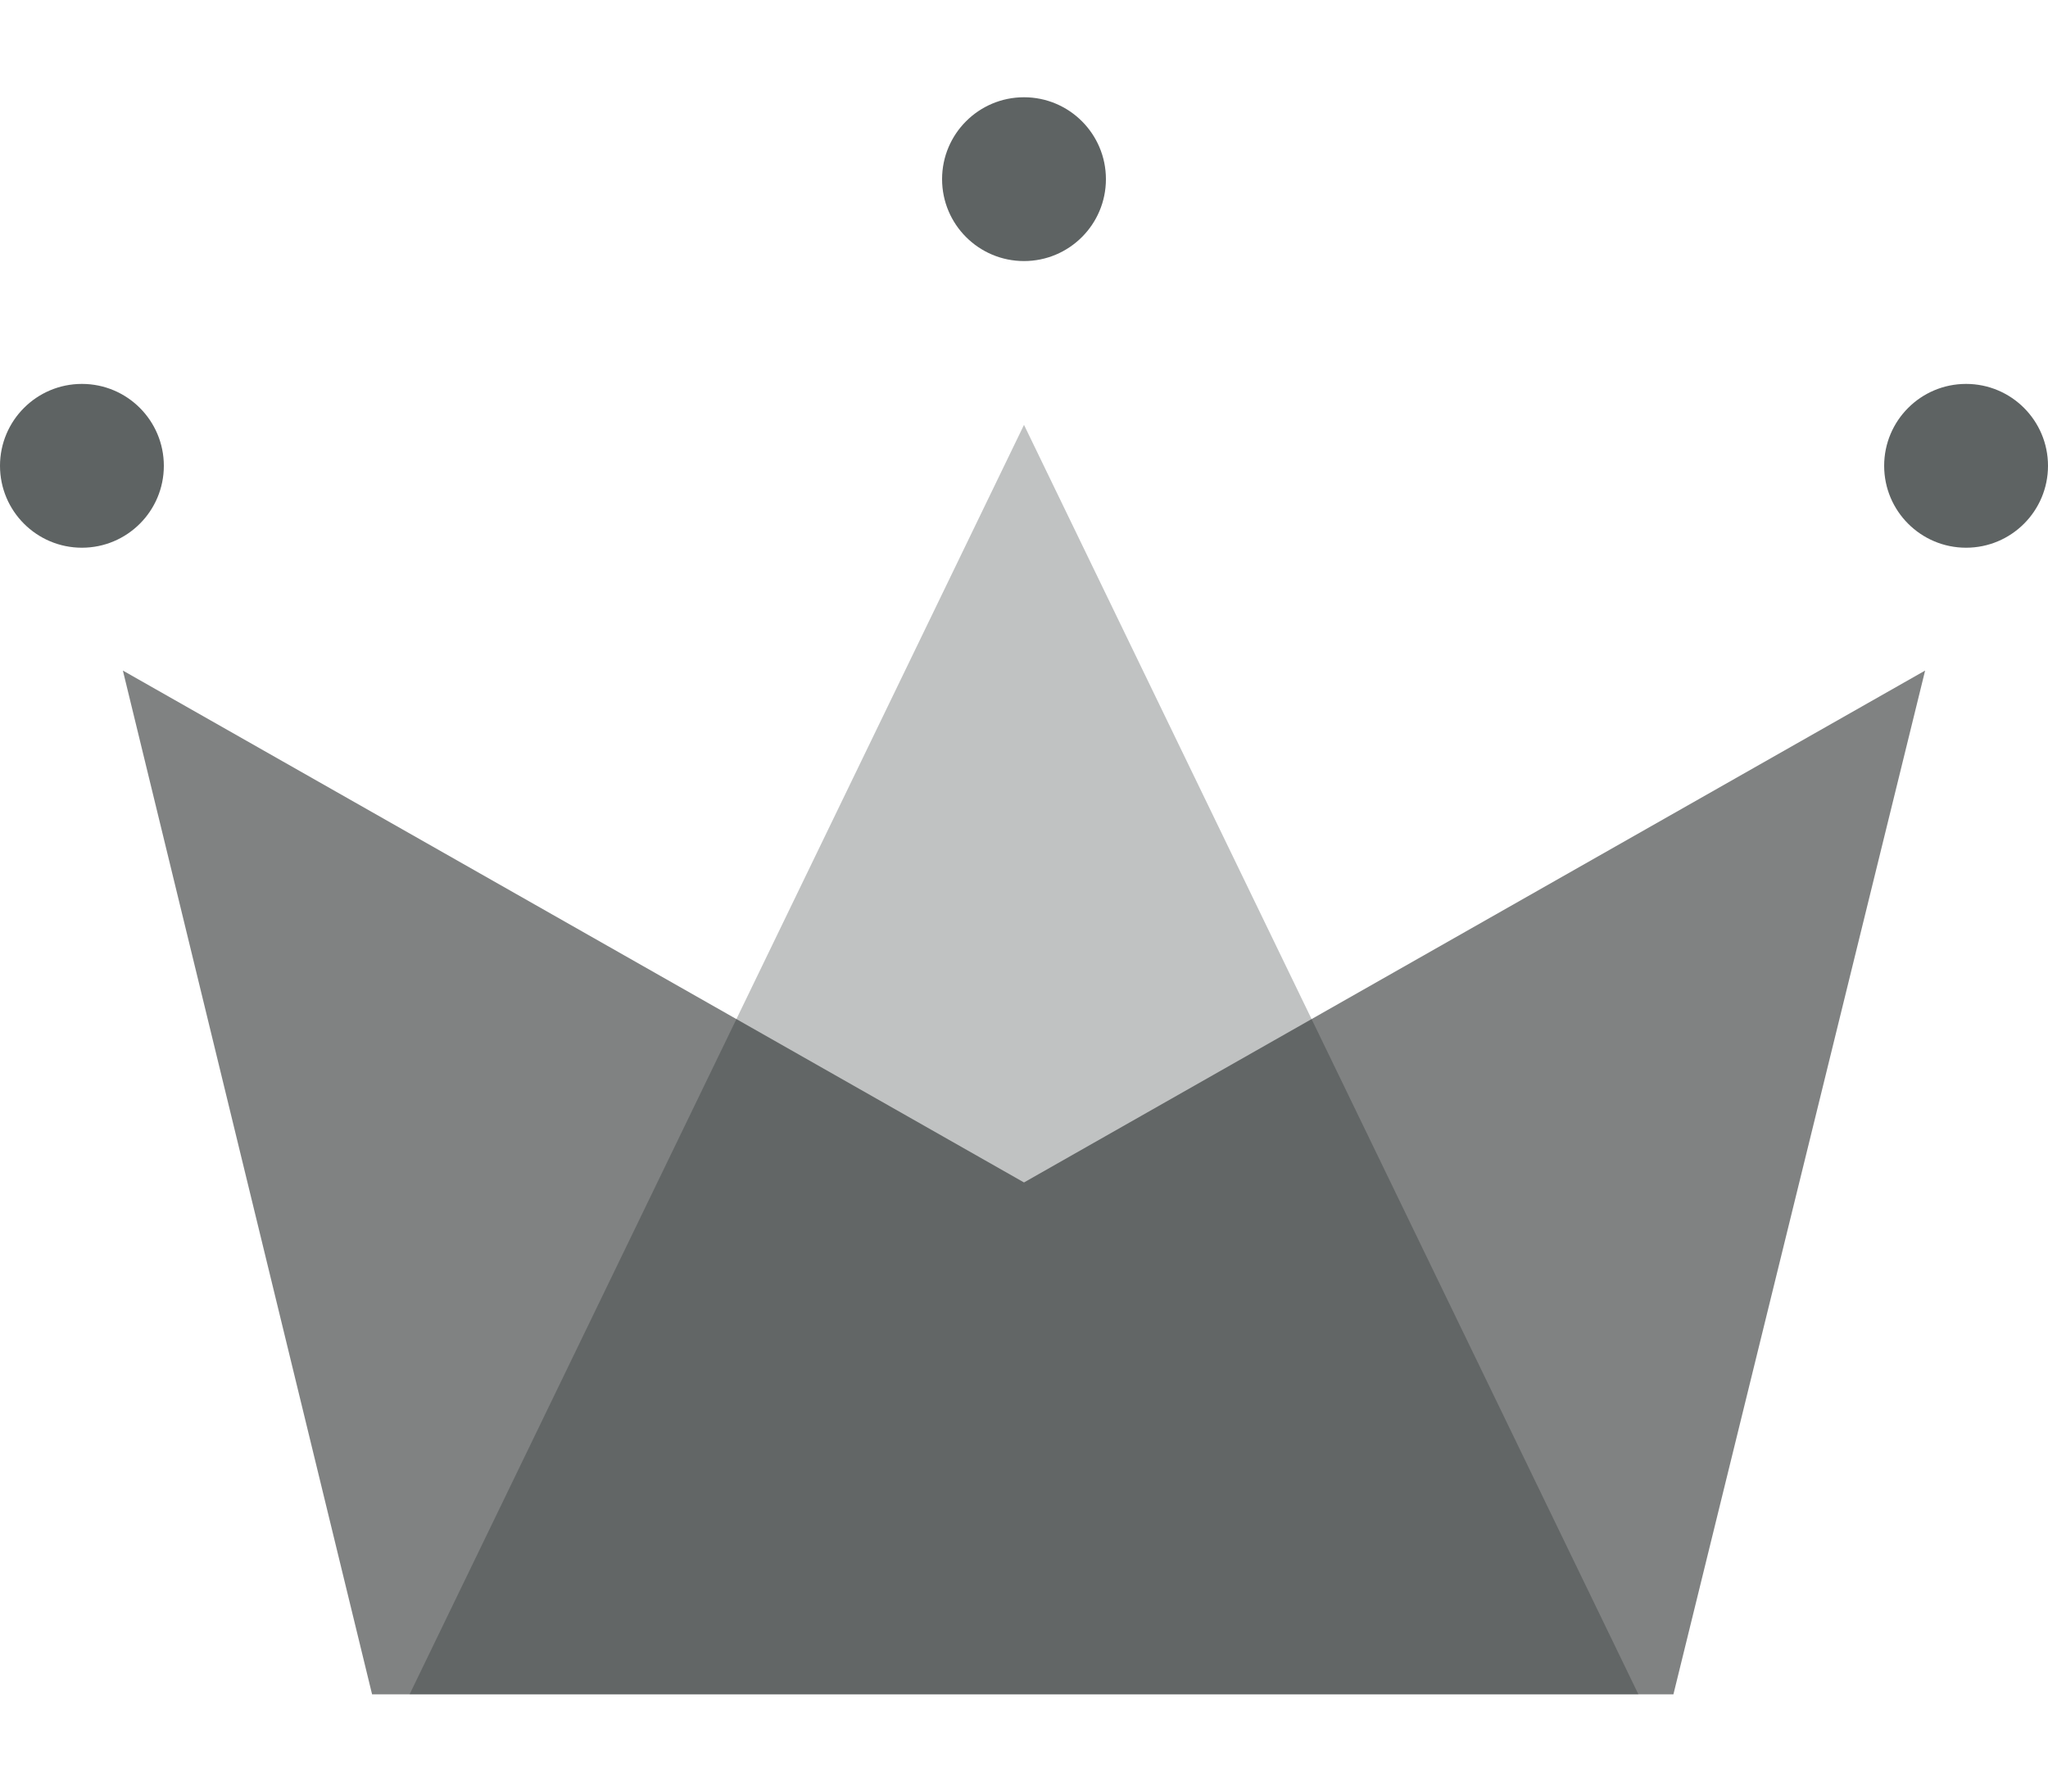
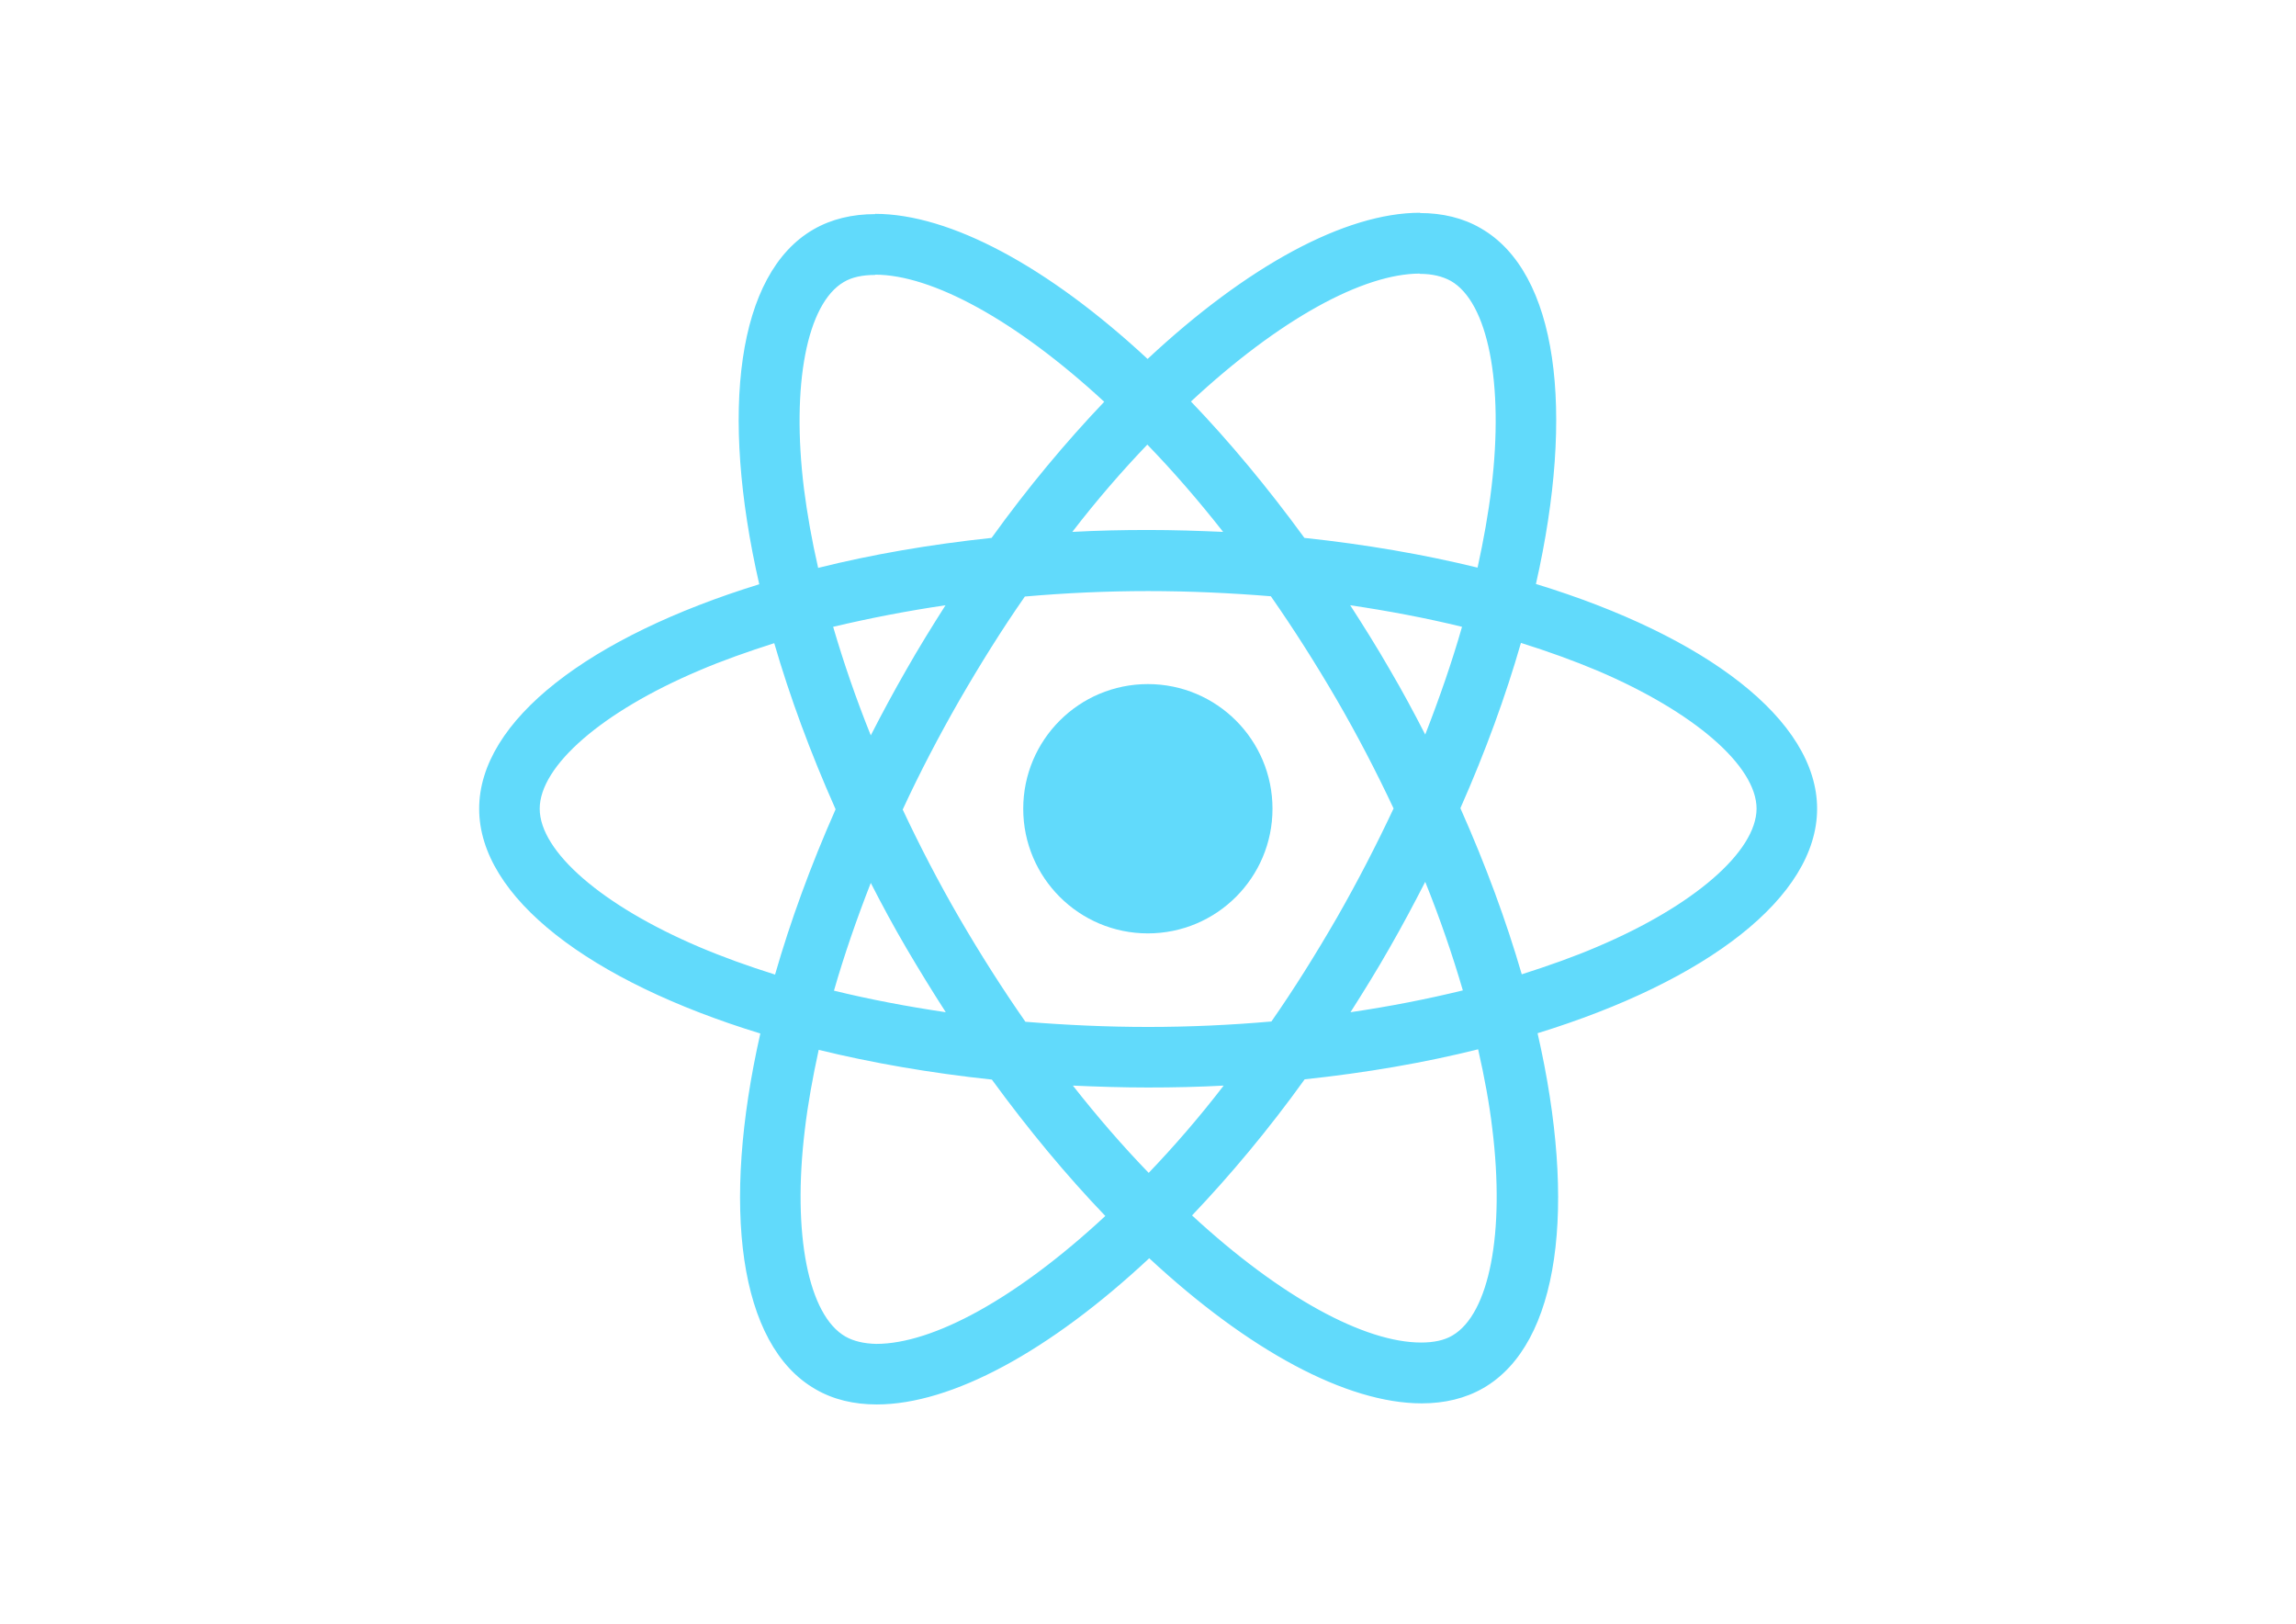
- <svg xmlns="http://www.w3.org/2000/svg" width="80px" height="70px" viewBox="0 0 50 39" version="1.1">
-   <g id="WiP" stroke="none" stroke-width="1" fill="none" fill-rule="evenodd">
-     <g id="Artboard" transform="translate(-90, -38)">
-       <g id="Group" transform="translate(90, 38)">
-         <polygon id="Rectangle" fill="#808282" points="3 14 25 26.5 47 14 40.855 39 9.084 39" />
-         <polygon id="Triangle" fill-opacity="0.263" fill="#101A1A" points="25 8 40 39 10 39" />
-         <circle id="Oval" fill="#5E6363" cx="2" cy="9" r="2" />
-         <circle id="Oval" fill="#5E6363" cx="25" cy="2" r="2" />
-         <circle id="Oval" fill="#5E6363" cx="48" cy="9" r="2" />
-       </g>
-     </g>
+ <svg xmlns="http://www.w3.org/2000/svg" viewBox="0 0 841.9 595.3">
+   <g fill="#61DAFB">
+     <path d="M666.3 296.5c0-32.5-40.7-63.3-103.1-82.4 14.4-63.6 8-114.2-20.2-130.4-6.5-3.8-14.1-5.6-22.4-5.6v22.3c4.6 0 8.3.9 11.4 2.6 13.6 7.8 19.5 37.5 14.9 75.7-1.1 9.4-2.9 19.3-5.1 29.4-19.6-4.8-41-8.5-63.5-10.9-13.5-18.5-27.5-35.3-41.6-50 32.6-30.3 63.2-46.9 84-46.9V78c-27.5 0-63.5 19.6-99.9 53.6-36.4-33.8-72.4-53.2-99.9-53.2v22.3c20.7 0 51.4 16.5 84 46.6-14 14.7-28 31.4-41.3 49.9-22.6 2.4-44 6.1-63.6 11-2.3-10-4-19.7-5.2-29-4.7-38.2 1.1-67.9 14.6-75.8 3-1.8 6.9-2.6 11.5-2.6V78.5c-8.4 0-16 1.8-22.6 5.6-28.1 16.2-34.4 66.7-19.9 130.1-62.2 19.2-102.7 49.9-102.7 82.3 0 32.5 40.7 63.3 103.1 82.4-14.4 63.6-8 114.2 20.2 130.4 6.5 3.8 14.1 5.6 22.5 5.6 27.5 0 63.5-19.6 99.9-53.6 36.4 33.8 72.4 53.2 99.9 53.2 8.4 0 16-1.8 22.6-5.6 28.1-16.2 34.4-66.7 19.9-130.1 62-19.1 102.5-49.9 102.5-82.3zm-130.2-66.7c-3.7 12.9-8.3 26.2-13.5 39.5-4.1-8-8.4-16-13.1-24-4.6-8-9.5-15.8-14.4-23.4 14.2 2.1 27.9 4.7 41 7.9zm-45.8 106.5c-7.8 13.5-15.8 26.3-24.1 38.2-14.9 1.3-30 2-45.2 2-15.1 0-30.2-.7-45-1.9-8.3-11.9-16.4-24.6-24.2-38-7.6-13.1-14.5-26.4-20.8-39.8 6.2-13.4 13.2-26.8 20.7-39.9 7.8-13.5 15.8-26.3 24.1-38.2 14.9-1.3 30-2 45.2-2 15.1 0 30.2.7 45 1.9 8.3 11.9 16.4 24.6 24.2 38 7.6 13.1 14.5 26.4 20.8 39.8-6.3 13.4-13.2 26.8-20.7 39.9zm32.3-13c5.4 13.4 10 26.8 13.8 39.8-13.1 3.2-26.9 5.9-41.2 8 4.9-7.7 9.8-15.6 14.4-23.7 4.6-8 8.9-16.1 13-24.1zM421.2 430c-9.3-9.6-18.6-20.3-27.8-32 9 .4 18.2.7 27.5.7 9.4 0 18.7-.2 27.8-.7-9 11.7-18.3 22.4-27.5 32zm-74.4-58.9c-14.2-2.1-27.9-4.7-41-7.9 3.7-12.9 8.3-26.2 13.5-39.5 4.1 8 8.4 16 13.1 24 4.7 8 9.5 15.8 14.4 23.4zM420.7 163c9.3 9.6 18.6 20.3 27.8 32-9-.4-18.2-.7-27.5-.7-9.4 0-18.7.2-27.8.7 9-11.7 18.3-22.4 27.5-32zm-74 58.9c-4.9 7.7-9.8 15.6-14.4 23.7-4.6 8-8.9 16-13 24-5.4-13.4-10-26.8-13.8-39.8 13.1-3.1 26.9-5.8 41.2-7.9zm-90.5 125.2c-35.4-15.1-58.3-34.9-58.3-50.6 0-15.7 22.9-35.6 58.3-50.6 8.6-3.7 18-7 27.7-10.1 5.7 19.6 13.2 40 22.5 60.9-9.2 20.8-16.6 41.1-22.2 60.6-9.9-3.1-19.3-6.5-28-10.2zM310 490c-13.6-7.8-19.5-37.5-14.9-75.7 1.1-9.4 2.9-19.3 5.1-29.4 19.6 4.8 41 8.5 63.5 10.9 13.5 18.5 27.5 35.3 41.6 50-32.6 30.3-63.2 46.9-84 46.9-4.5-.1-8.3-1-11.3-2.7zm237.2-76.2c4.7 38.2-1.1 67.9-14.6 75.8-3 1.8-6.9 2.6-11.5 2.6-20.7 0-51.4-16.5-84-46.6 14-14.7 28-31.4 41.3-49.9 22.6-2.4 44-6.1 63.6-11 2.3 10.1 4.1 19.8 5.2 29.1zm38.5-66.7c-8.6 3.7-18 7-27.7 10.1-5.7-19.6-13.2-40-22.5-60.9 9.2-20.8 16.6-41.1 22.2-60.6 9.9 3.1 19.3 6.5 28.1 10.2 35.4 15.1 58.3 34.9 58.3 50.6-.1 15.7-23 35.6-58.4 50.6zM320.8 78.4z" />
+     <circle cx="420.9" cy="296.5" r="45.7" />
+     <path d="M520.5 78.1z" />
  </g>
</svg>
